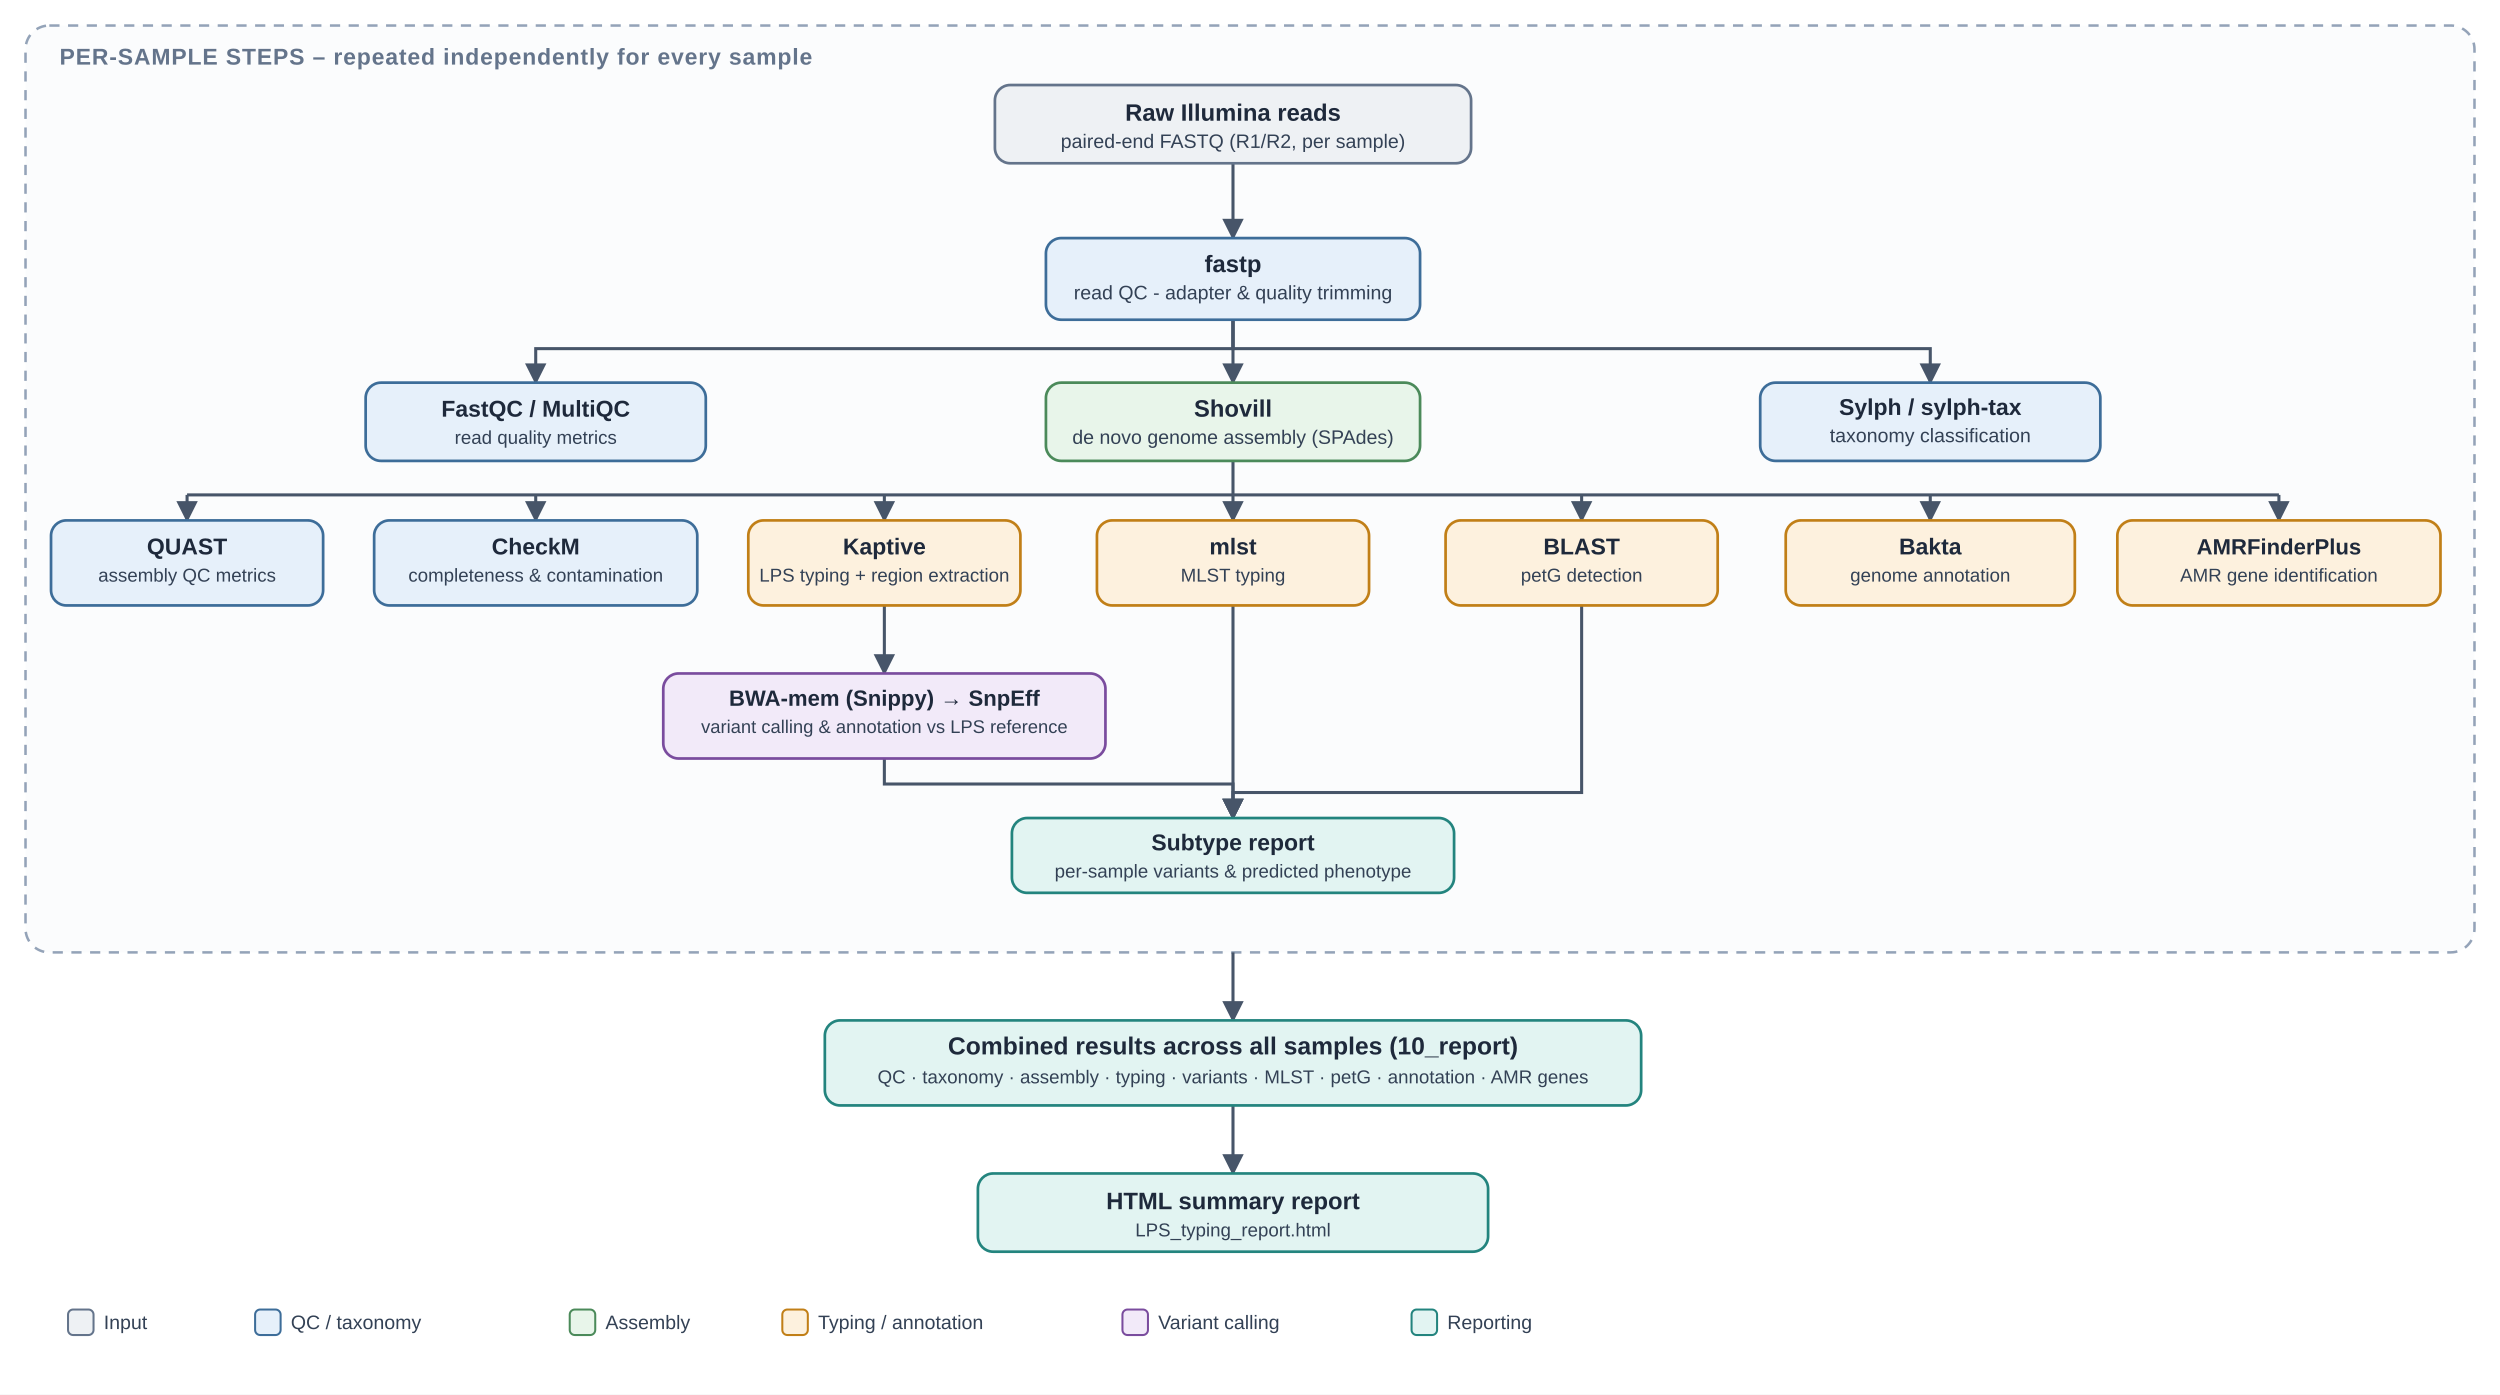
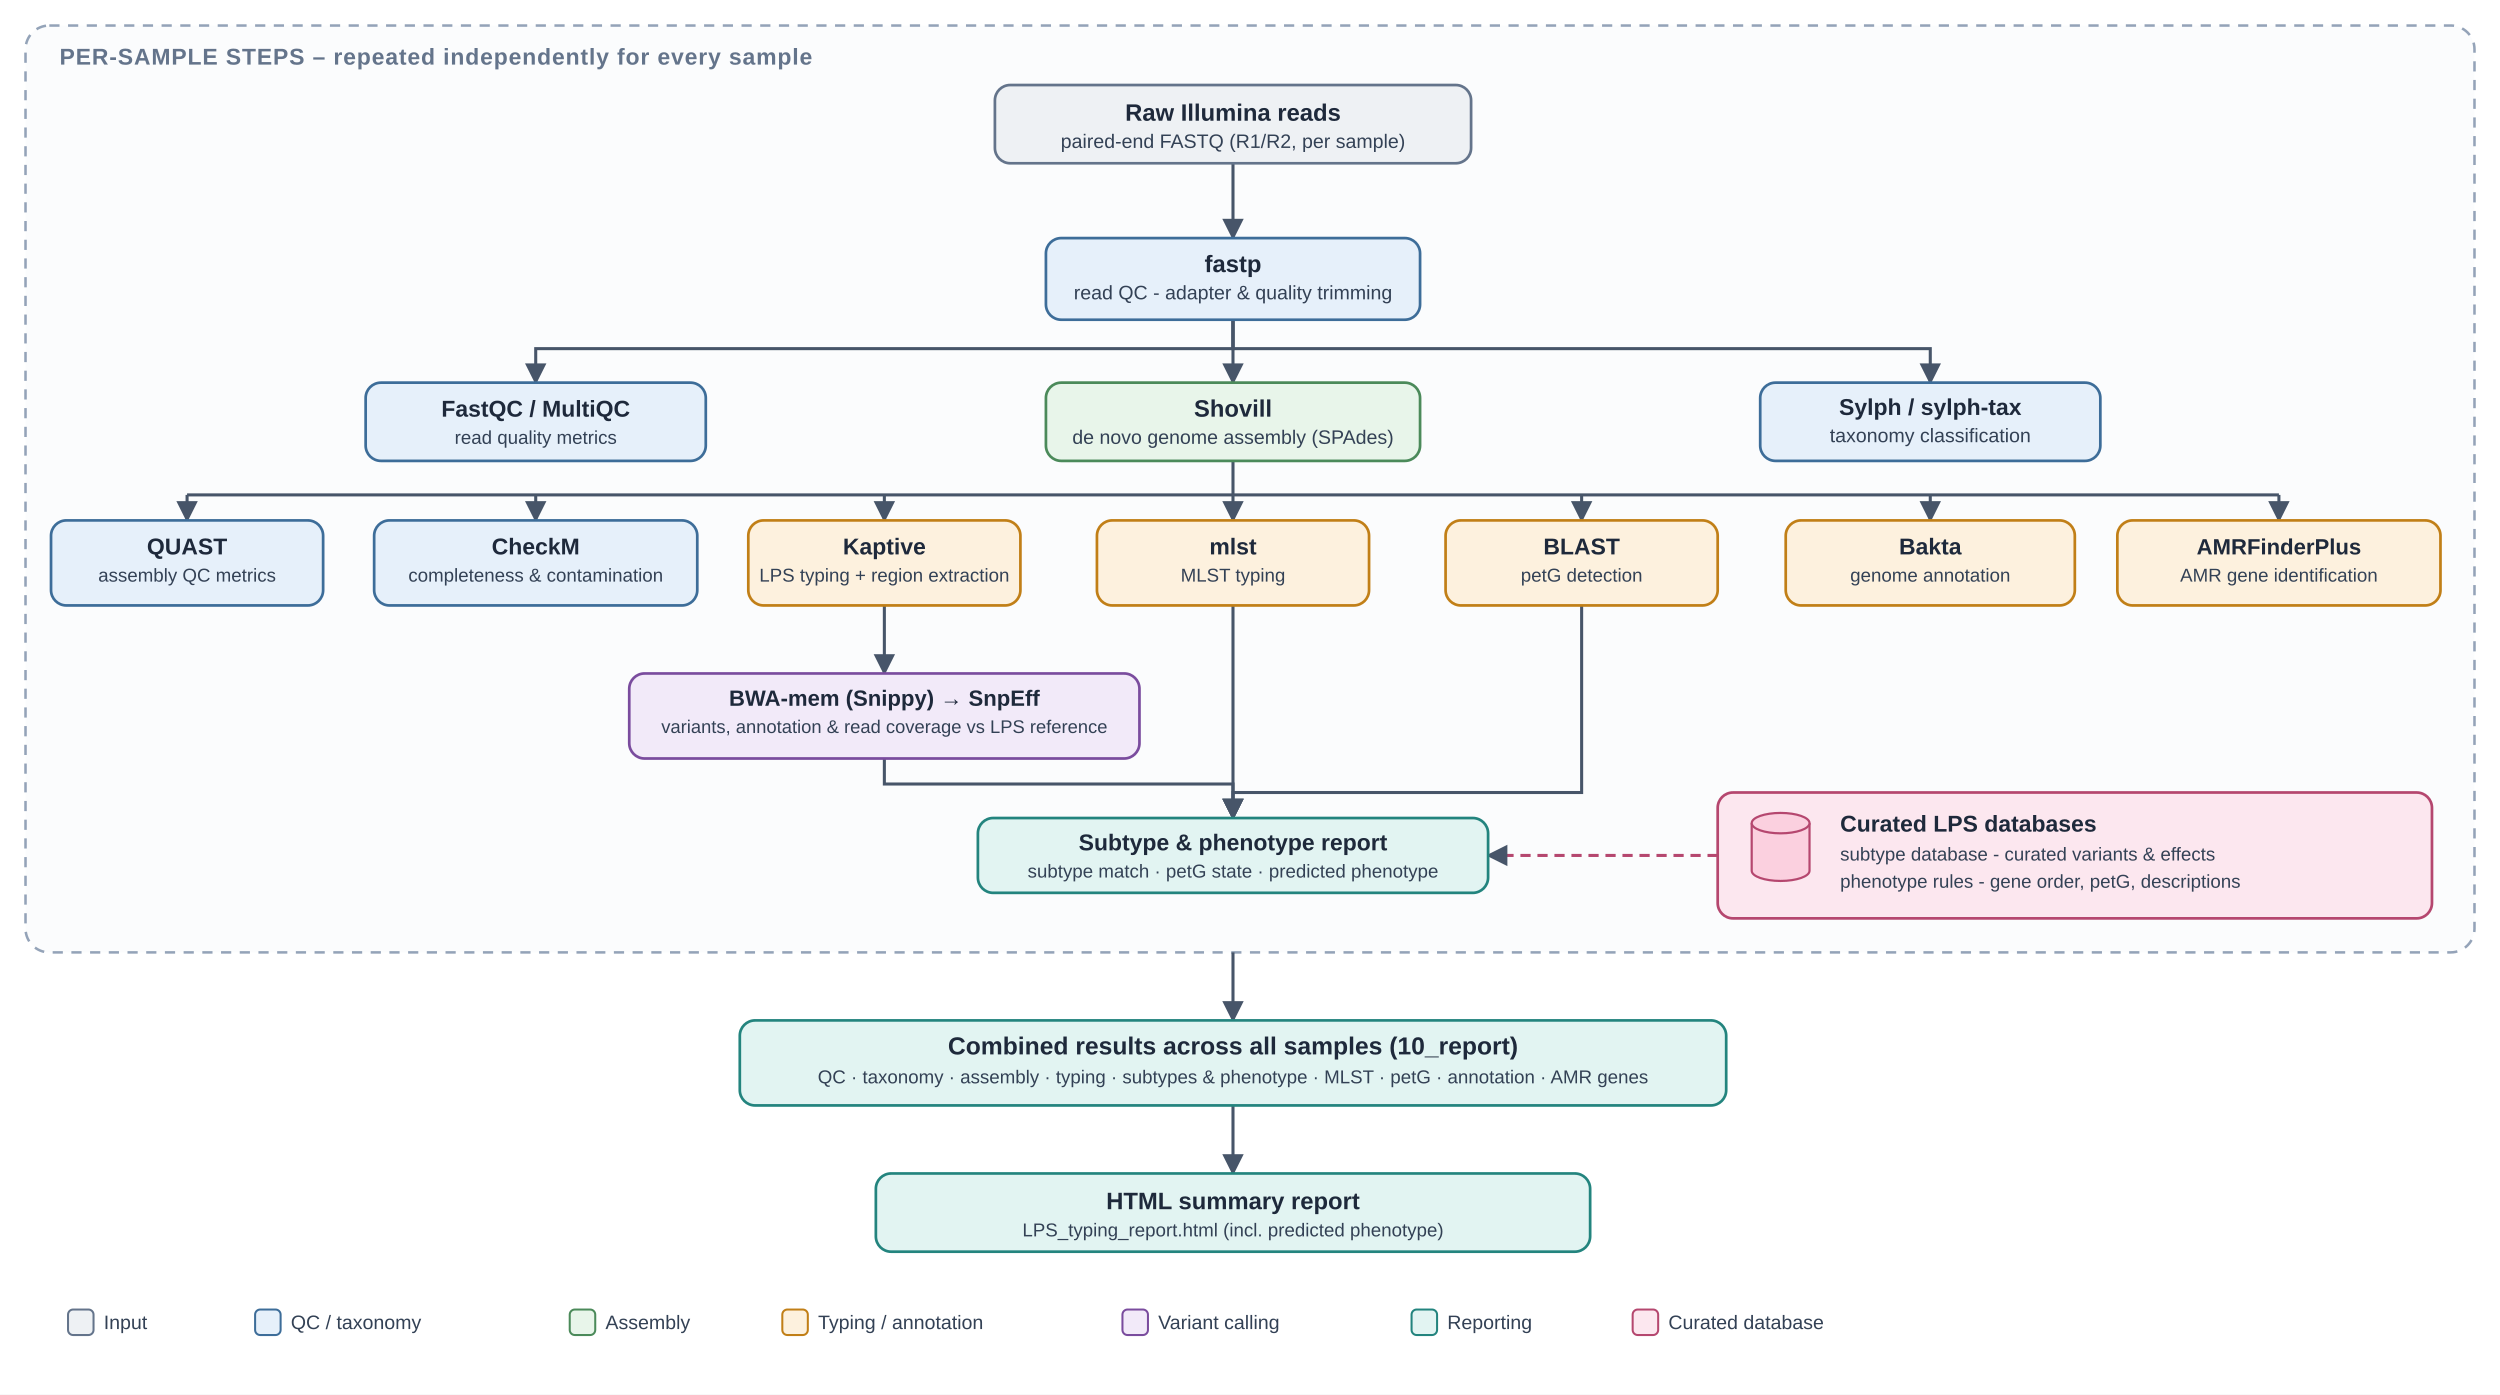
<svg xmlns="http://www.w3.org/2000/svg" width="1470" height="820" viewBox="0 0 1470 820" font-family="Arial, Helvetica, sans-serif">
  <defs>
    <marker id="arrow" viewBox="0 0 10 10" refX="9" refY="5" markerWidth="7" markerHeight="7" orient="auto-start-reverse">
      <path d="M0,0 L10,5 L0,10 z" fill="#475569" />
    </marker>
  </defs>
  <rect x="0" y="0" width="1470" height="820" fill="#ffffff" />
  <rect x="15" y="15" width="1440" height="545" rx="14" fill="#fbfcfd" stroke="#94a3b8" stroke-width="1.5" stroke-dasharray="6 5" />
  <text x="35" y="38" font-size="13.5" font-weight="bold" fill="#64748b" letter-spacing="0.5">PER-SAMPLE STEPS – repeated independently for every sample</text>
  <g fill="none" stroke="#475569" stroke-width="1.8">
    <path d="M725,96 L725,140" marker-end="url(#arrow)" />
    <path d="M725,188 L725,225" marker-end="url(#arrow)" />
    <path d="M725,188 L725,205 L315,205 L315,225" marker-end="url(#arrow)" />
    <path d="M725,188 L725,205 L1135,205 L1135,225" marker-end="url(#arrow)" />
    <path d="M725,271 L725,291" />
    <path d="M110,291 L1340,291" />
    <path d="M110,291 L110,306" marker-end="url(#arrow)" />
    <path d="M315,291 L315,306" marker-end="url(#arrow)" />
    <path d="M520,291 L520,306" marker-end="url(#arrow)" />
    <path d="M725,291 L725,306" marker-end="url(#arrow)" />
    <path d="M930,291 L930,306" marker-end="url(#arrow)" />
    <path d="M1135,291 L1135,306" marker-end="url(#arrow)" />
    <path d="M1340,291 L1340,306" marker-end="url(#arrow)" />
    <path d="M520,356 L520,396" marker-end="url(#arrow)" />
    <path d="M520,446 L520,461 L725,461 L725,481" marker-end="url(#arrow)" />
    <path d="M725,356 L725,481" marker-end="url(#arrow)" />
    <path d="M930,356 L930,466 L725,466 L725,481" marker-end="url(#arrow)" />
+     <path d="M1010,503 L875,503" marker-end="url(#arrow)" stroke="#b5476f" stroke-dasharray="6 4" />
    <path d="M725,560 L725,600" marker-end="url(#arrow)" />
    <path d="M725,650 L725,690" marker-end="url(#arrow)" />
  </g>
  <rect x="585" y="50" width="280" height="46" rx="9" fill="#eef1f4" stroke="#64748b" stroke-width="1.6" />
  <text x="725" y="71" text-anchor="middle" font-size="14" font-weight="bold" fill="#1e293b">Raw Illumina reads</text>
  <text x="725" y="87" text-anchor="middle" font-size="11.5" fill="#334155">paired-end FASTQ (R1/R2, per sample)</text>
  <rect x="615" y="140" width="220" height="48" rx="9" fill="#e6f0fa" stroke="#3d6d99" stroke-width="1.6" />
  <text x="725" y="160" text-anchor="middle" font-size="14" font-weight="bold" fill="#1e293b">fastp</text>
  <text x="725" y="176" text-anchor="middle" font-size="11.5" fill="#334155">read QC - adapter &amp; quality trimming</text>
  <rect x="215" y="225" width="200" height="46" rx="9" fill="#e6f0fa" stroke="#3d6d99" stroke-width="1.6" />
  <text x="315" y="245" text-anchor="middle" font-size="13.5" font-weight="bold" fill="#1e293b">FastQC / MultiQC</text>
  <text x="315" y="261" text-anchor="middle" font-size="11" fill="#334155">read quality metrics</text>
  <rect x="615" y="225" width="220" height="46" rx="9" fill="#e8f5ea" stroke="#4b8a5a" stroke-width="1.6" />
  <text x="725" y="245" text-anchor="middle" font-size="14" font-weight="bold" fill="#1e293b">Shovill</text>
  <text x="725" y="261" text-anchor="middle" font-size="11.5" fill="#334155">de novo genome assembly (SPAdes)</text>
  <rect x="1035" y="225" width="200" height="46" rx="9" fill="#e6f0fa" stroke="#3d6d99" stroke-width="1.6" />
  <text x="1135" y="244" text-anchor="middle" font-size="13.5" font-weight="bold" fill="#1e293b">Sylph / sylph-tax</text>
  <text x="1135" y="260" text-anchor="middle" font-size="11.5" fill="#334155">taxonomy classification</text>
  <rect x="30" y="306" width="160" height="50" rx="9" fill="#e6f0fa" stroke="#3d6d99" stroke-width="1.6" />
  <text x="110" y="326" text-anchor="middle" font-size="13.5" font-weight="bold" fill="#1e293b">QUAST</text>
  <text x="110" y="342" text-anchor="middle" font-size="11" fill="#334155">assembly QC metrics</text>
  <rect x="220" y="306" width="190" height="50" rx="9" fill="#e6f0fa" stroke="#3d6d99" stroke-width="1.6" />
  <text x="315" y="326" text-anchor="middle" font-size="13.5" font-weight="bold" fill="#1e293b">CheckM</text>
  <text x="315" y="342" text-anchor="middle" font-size="11" fill="#334155">completeness &amp; contamination</text>
  <rect x="440" y="306" width="160" height="50" rx="9" fill="#fdf1de" stroke="#c17f17" stroke-width="1.6" />
  <text x="520" y="326" text-anchor="middle" font-size="13.5" font-weight="bold" fill="#1e293b">Kaptive</text>
  <text x="520" y="342" text-anchor="middle" font-size="11" fill="#334155">LPS typing + region extraction</text>
  <rect x="645" y="306" width="160" height="50" rx="9" fill="#fdf1de" stroke="#c17f17" stroke-width="1.6" />
  <text x="725" y="326" text-anchor="middle" font-size="13.5" font-weight="bold" fill="#1e293b">mlst</text>
  <text x="725" y="342" text-anchor="middle" font-size="11" fill="#334155">MLST typing</text>
  <rect x="850" y="306" width="160" height="50" rx="9" fill="#fdf1de" stroke="#c17f17" stroke-width="1.6" />
  <text x="930" y="326" text-anchor="middle" font-size="13.5" font-weight="bold" fill="#1e293b">BLAST</text>
  <text x="930" y="342" text-anchor="middle" font-size="11" fill="#334155">petG detection</text>
  <rect x="1050" y="306" width="170" height="50" rx="9" fill="#fdf1de" stroke="#c17f17" stroke-width="1.6" />
  <text x="1135" y="326" text-anchor="middle" font-size="13.5" font-weight="bold" fill="#1e293b">Bakta</text>
  <text x="1135" y="342" text-anchor="middle" font-size="11" fill="#334155">genome annotation</text>
  <rect x="1245" y="306" width="190" height="50" rx="9" fill="#fdf1de" stroke="#c17f17" stroke-width="1.6" />
  <text x="1340" y="326" text-anchor="middle" font-size="13" font-weight="bold" fill="#1e293b">AMRFinderPlus</text>
  <text x="1340" y="342" text-anchor="middle" font-size="11" fill="#334155">AMR gene identification</text>
-   <rect x="390" y="396" width="260" height="50" rx="9" fill="#f2eaf9" stroke="#7a4c9e" stroke-width="1.6" />
+   <rect x="370" y="396" width="300" height="50" rx="9" fill="#f2eaf9" stroke="#7a4c9e" stroke-width="1.6" />
  <text x="520" y="415" text-anchor="middle" font-size="13" font-weight="bold" fill="#1e293b">BWA-mem (Snippy) → SnpEff</text>
-   <text x="520" y="431" text-anchor="middle" font-size="10.8" fill="#334155">variant calling &amp; annotation vs LPS reference</text>
-   <rect x="595" y="481" width="260" height="44" rx="9" fill="#e2f4f2" stroke="#23847e" stroke-width="1.6" />
-   <text x="725" y="500" text-anchor="middle" font-size="13.5" font-weight="bold" fill="#1e293b">Subtype report</text>
-   <text x="725" y="516" text-anchor="middle" font-size="11" fill="#334155">per-sample variants &amp; predicted phenotype</text>
-   <rect x="485" y="600" width="480" height="50" rx="9" fill="#e2f4f2" stroke="#23847e" stroke-width="1.6" />
+   <text x="520" y="431" text-anchor="middle" font-size="10.8" fill="#334155">variants, annotation &amp; read coverage vs LPS reference</text>
+   <rect x="575" y="481" width="300" height="44" rx="9" fill="#e2f4f2" stroke="#23847e" stroke-width="1.6" />
+   <text x="725" y="500" text-anchor="middle" font-size="13.5" font-weight="bold" fill="#1e293b">Subtype &amp; phenotype report</text>
+   <text x="725" y="516" text-anchor="middle" font-size="11" fill="#334155">subtype match · petG state · predicted phenotype</text>
+   <rect x="1010" y="466" width="420" height="74" rx="9" fill="#fce7ef" stroke="#b5476f" stroke-width="1.6" />
+   <g fill="#fbd0df" stroke="#b5476f" stroke-width="1.3">
+     <path d="M1030,484 L1030,512 A17,6 0 0 0 1064,512 L1064,484" />
+     <ellipse cx="1047" cy="484" rx="17" ry="6" />
+   </g>
+   <text x="1082" y="489" font-size="13.5" font-weight="bold" fill="#1e293b">Curated LPS databases</text>
+   <text x="1082" y="506" font-size="11" fill="#334155">subtype database - curated variants &amp; effects</text>
+   <text x="1082" y="522" font-size="11" fill="#334155">phenotype rules - gene order, petG, descriptions</text>
+   <rect x="435" y="600" width="580" height="50" rx="9" fill="#e2f4f2" stroke="#23847e" stroke-width="1.6" />
  <text x="725" y="620" text-anchor="middle" font-size="14.5" font-weight="bold" fill="#1e293b">Combined results across all samples (10_report)</text>
-   <text x="725" y="637" text-anchor="middle" font-size="11" fill="#334155">QC · taxonomy · assembly · typing · variants · MLST · petG · annotation · AMR genes</text>
-   <rect x="575" y="690" width="300" height="46" rx="9" fill="#e2f4f2" stroke="#23847e" stroke-width="1.6" />
+   <text x="725" y="637" text-anchor="middle" font-size="11" fill="#334155">QC · taxonomy · assembly · typing · subtypes &amp; phenotype · MLST · petG · annotation · AMR genes</text>
+   <rect x="515" y="690" width="420" height="46" rx="9" fill="#e2f4f2" stroke="#23847e" stroke-width="1.6" />
  <text x="725" y="711" text-anchor="middle" font-size="14" font-weight="bold" fill="#1e293b">HTML summary report</text>
-   <text x="725" y="727" text-anchor="middle" font-size="11" fill="#334155">LPS_typing_report.html</text>
+   <text x="725" y="727" text-anchor="middle" font-size="11" fill="#334155">LPS_typing_report.html (incl. predicted phenotype)</text>
  <g font-size="11.5" fill="#334155">
    <rect x="40" y="770" width="15" height="15" rx="3" fill="#eef1f4" stroke="#64748b" stroke-width="1.2" />
    <text x="61" y="781.5">Input</text>
    <rect x="150" y="770" width="15" height="15" rx="3" fill="#e6f0fa" stroke="#3d6d99" stroke-width="1.2" />
    <text x="171" y="781.5">QC / taxonomy</text>
    <rect x="335" y="770" width="15" height="15" rx="3" fill="#e8f5ea" stroke="#4b8a5a" stroke-width="1.2" />
    <text x="356" y="781.5">Assembly</text>
    <rect x="460" y="770" width="15" height="15" rx="3" fill="#fdf1de" stroke="#c17f17" stroke-width="1.2" />
    <text x="481" y="781.5">Typing / annotation</text>
    <rect x="660" y="770" width="15" height="15" rx="3" fill="#f2eaf9" stroke="#7a4c9e" stroke-width="1.2" />
    <text x="681" y="781.5">Variant calling</text>
    <rect x="830" y="770" width="15" height="15" rx="3" fill="#e2f4f2" stroke="#23847e" stroke-width="1.2" />
    <text x="851" y="781.5">Reporting</text>
+     <rect x="960" y="770" width="15" height="15" rx="3" fill="#fce7ef" stroke="#b5476f" stroke-width="1.2" />
+     <text x="981" y="781.5">Curated database</text>
  </g>
</svg>
